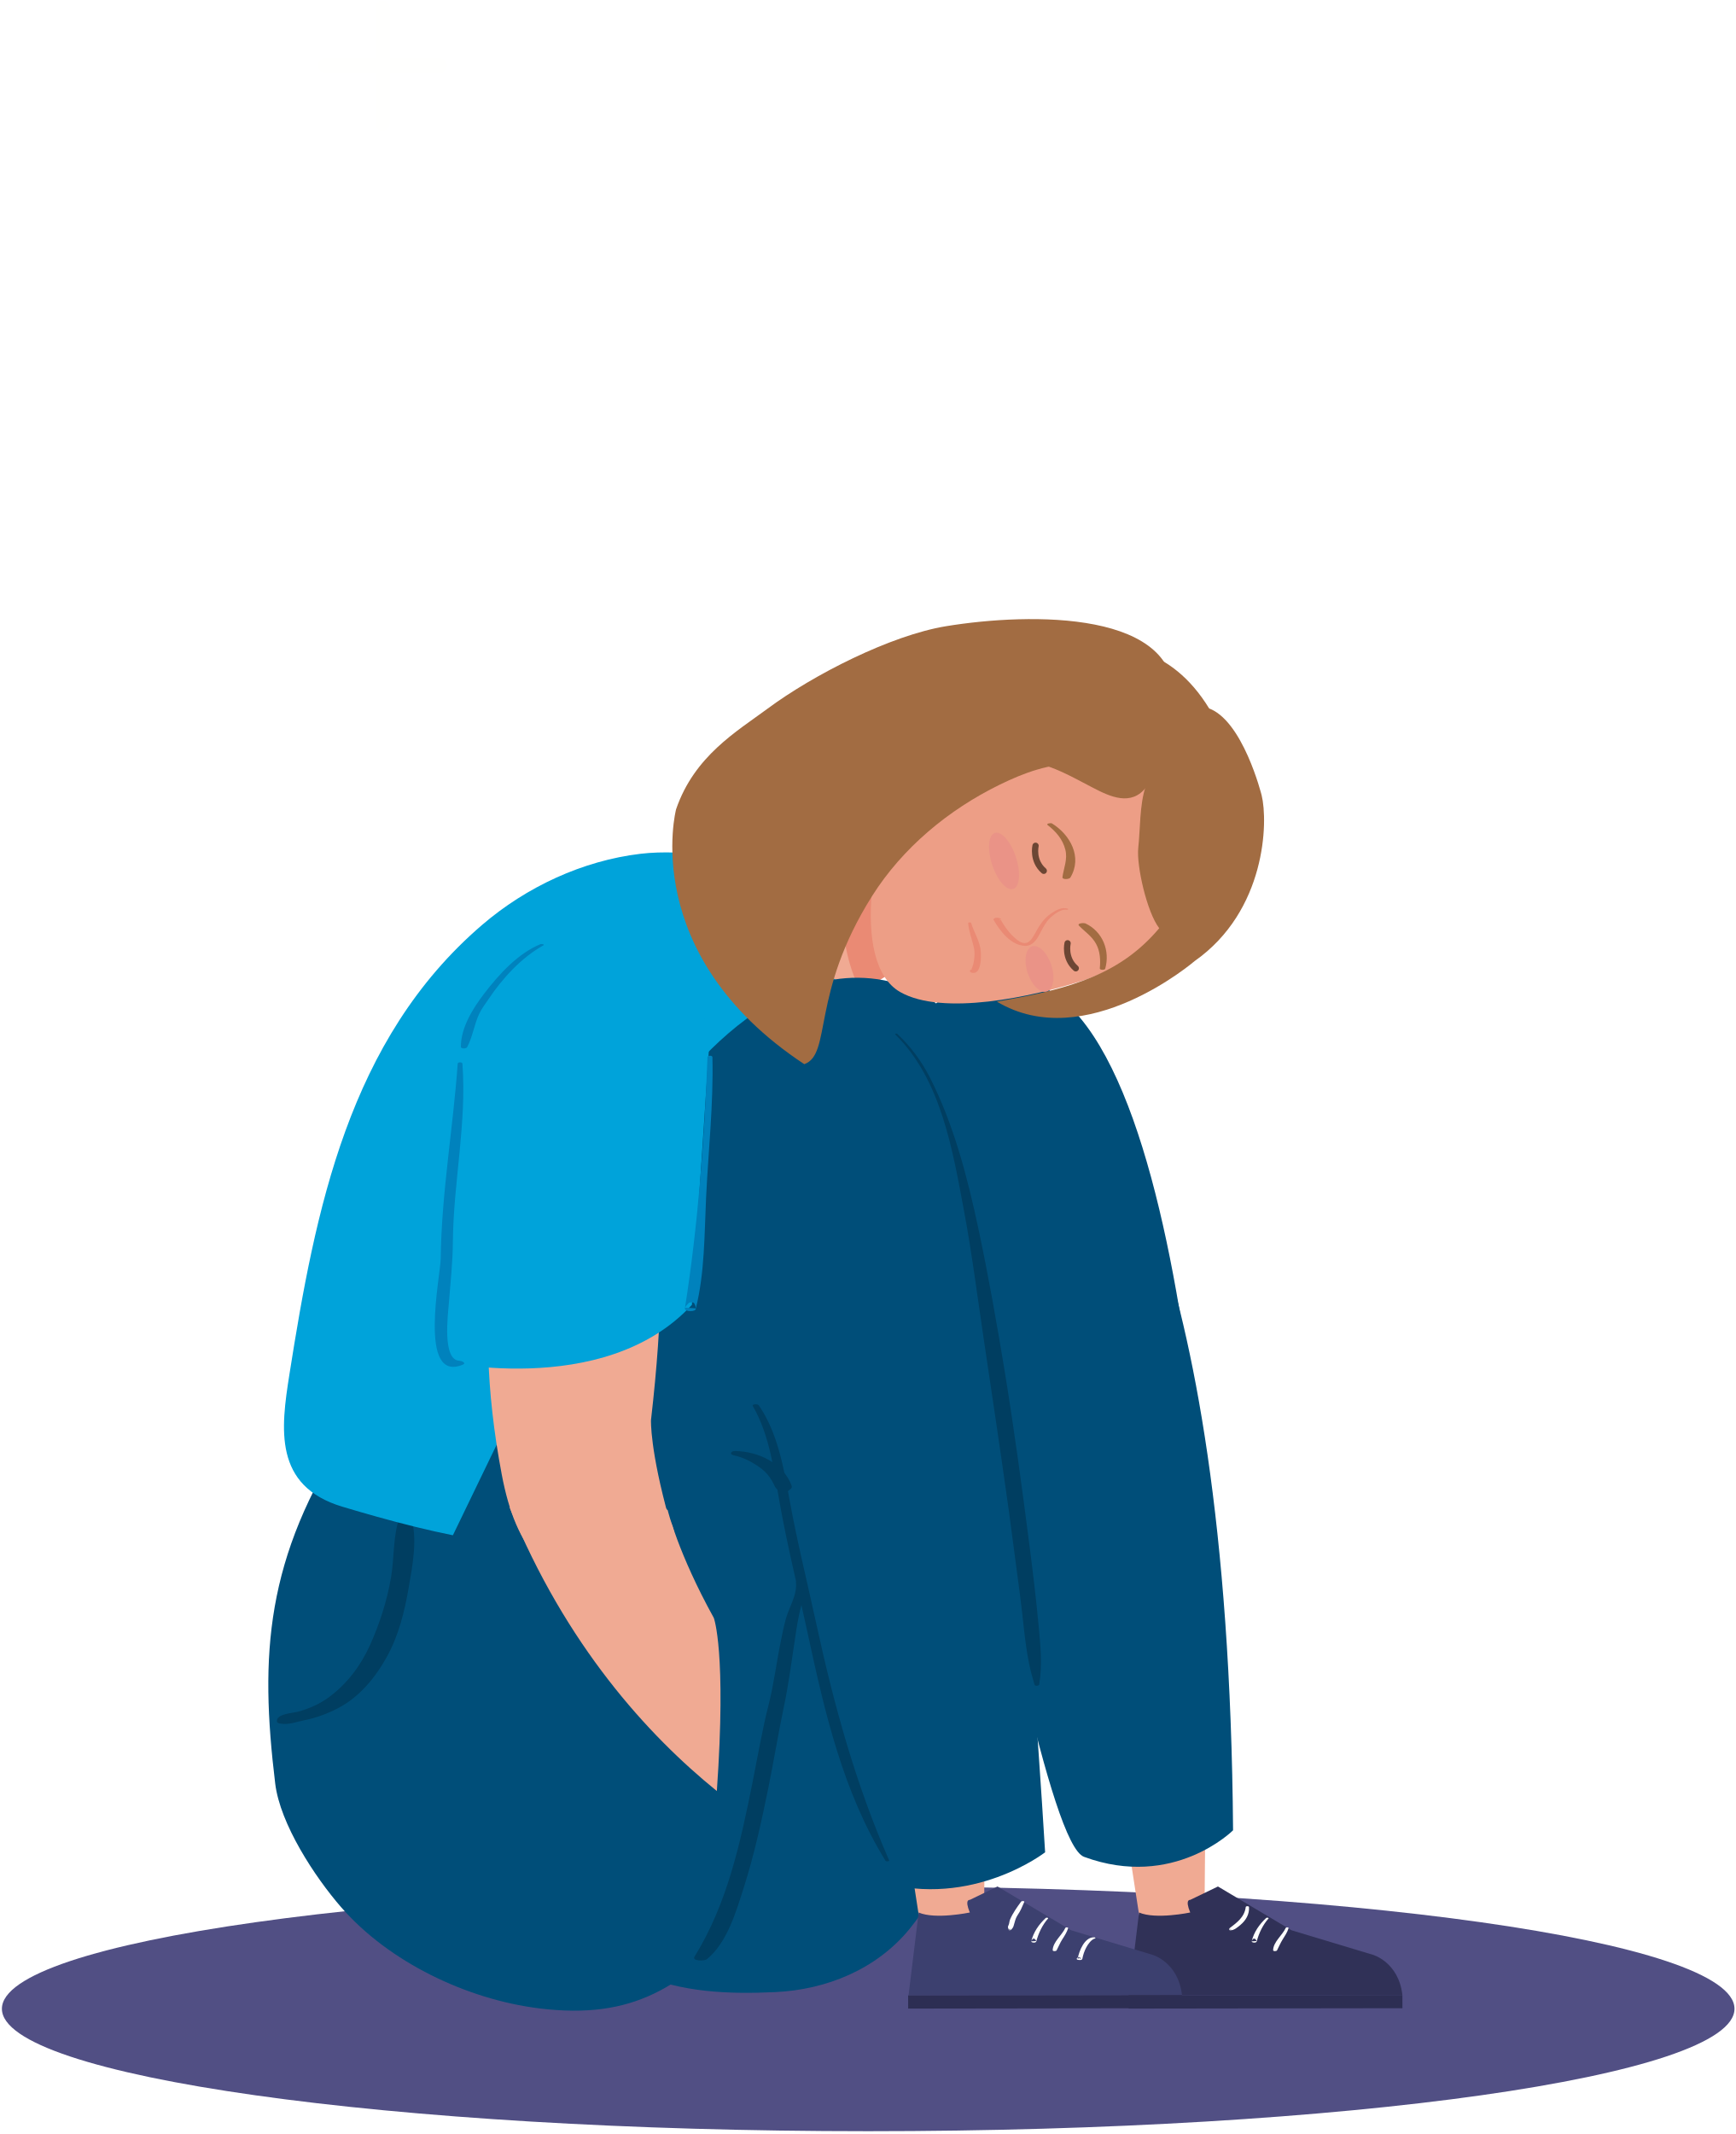
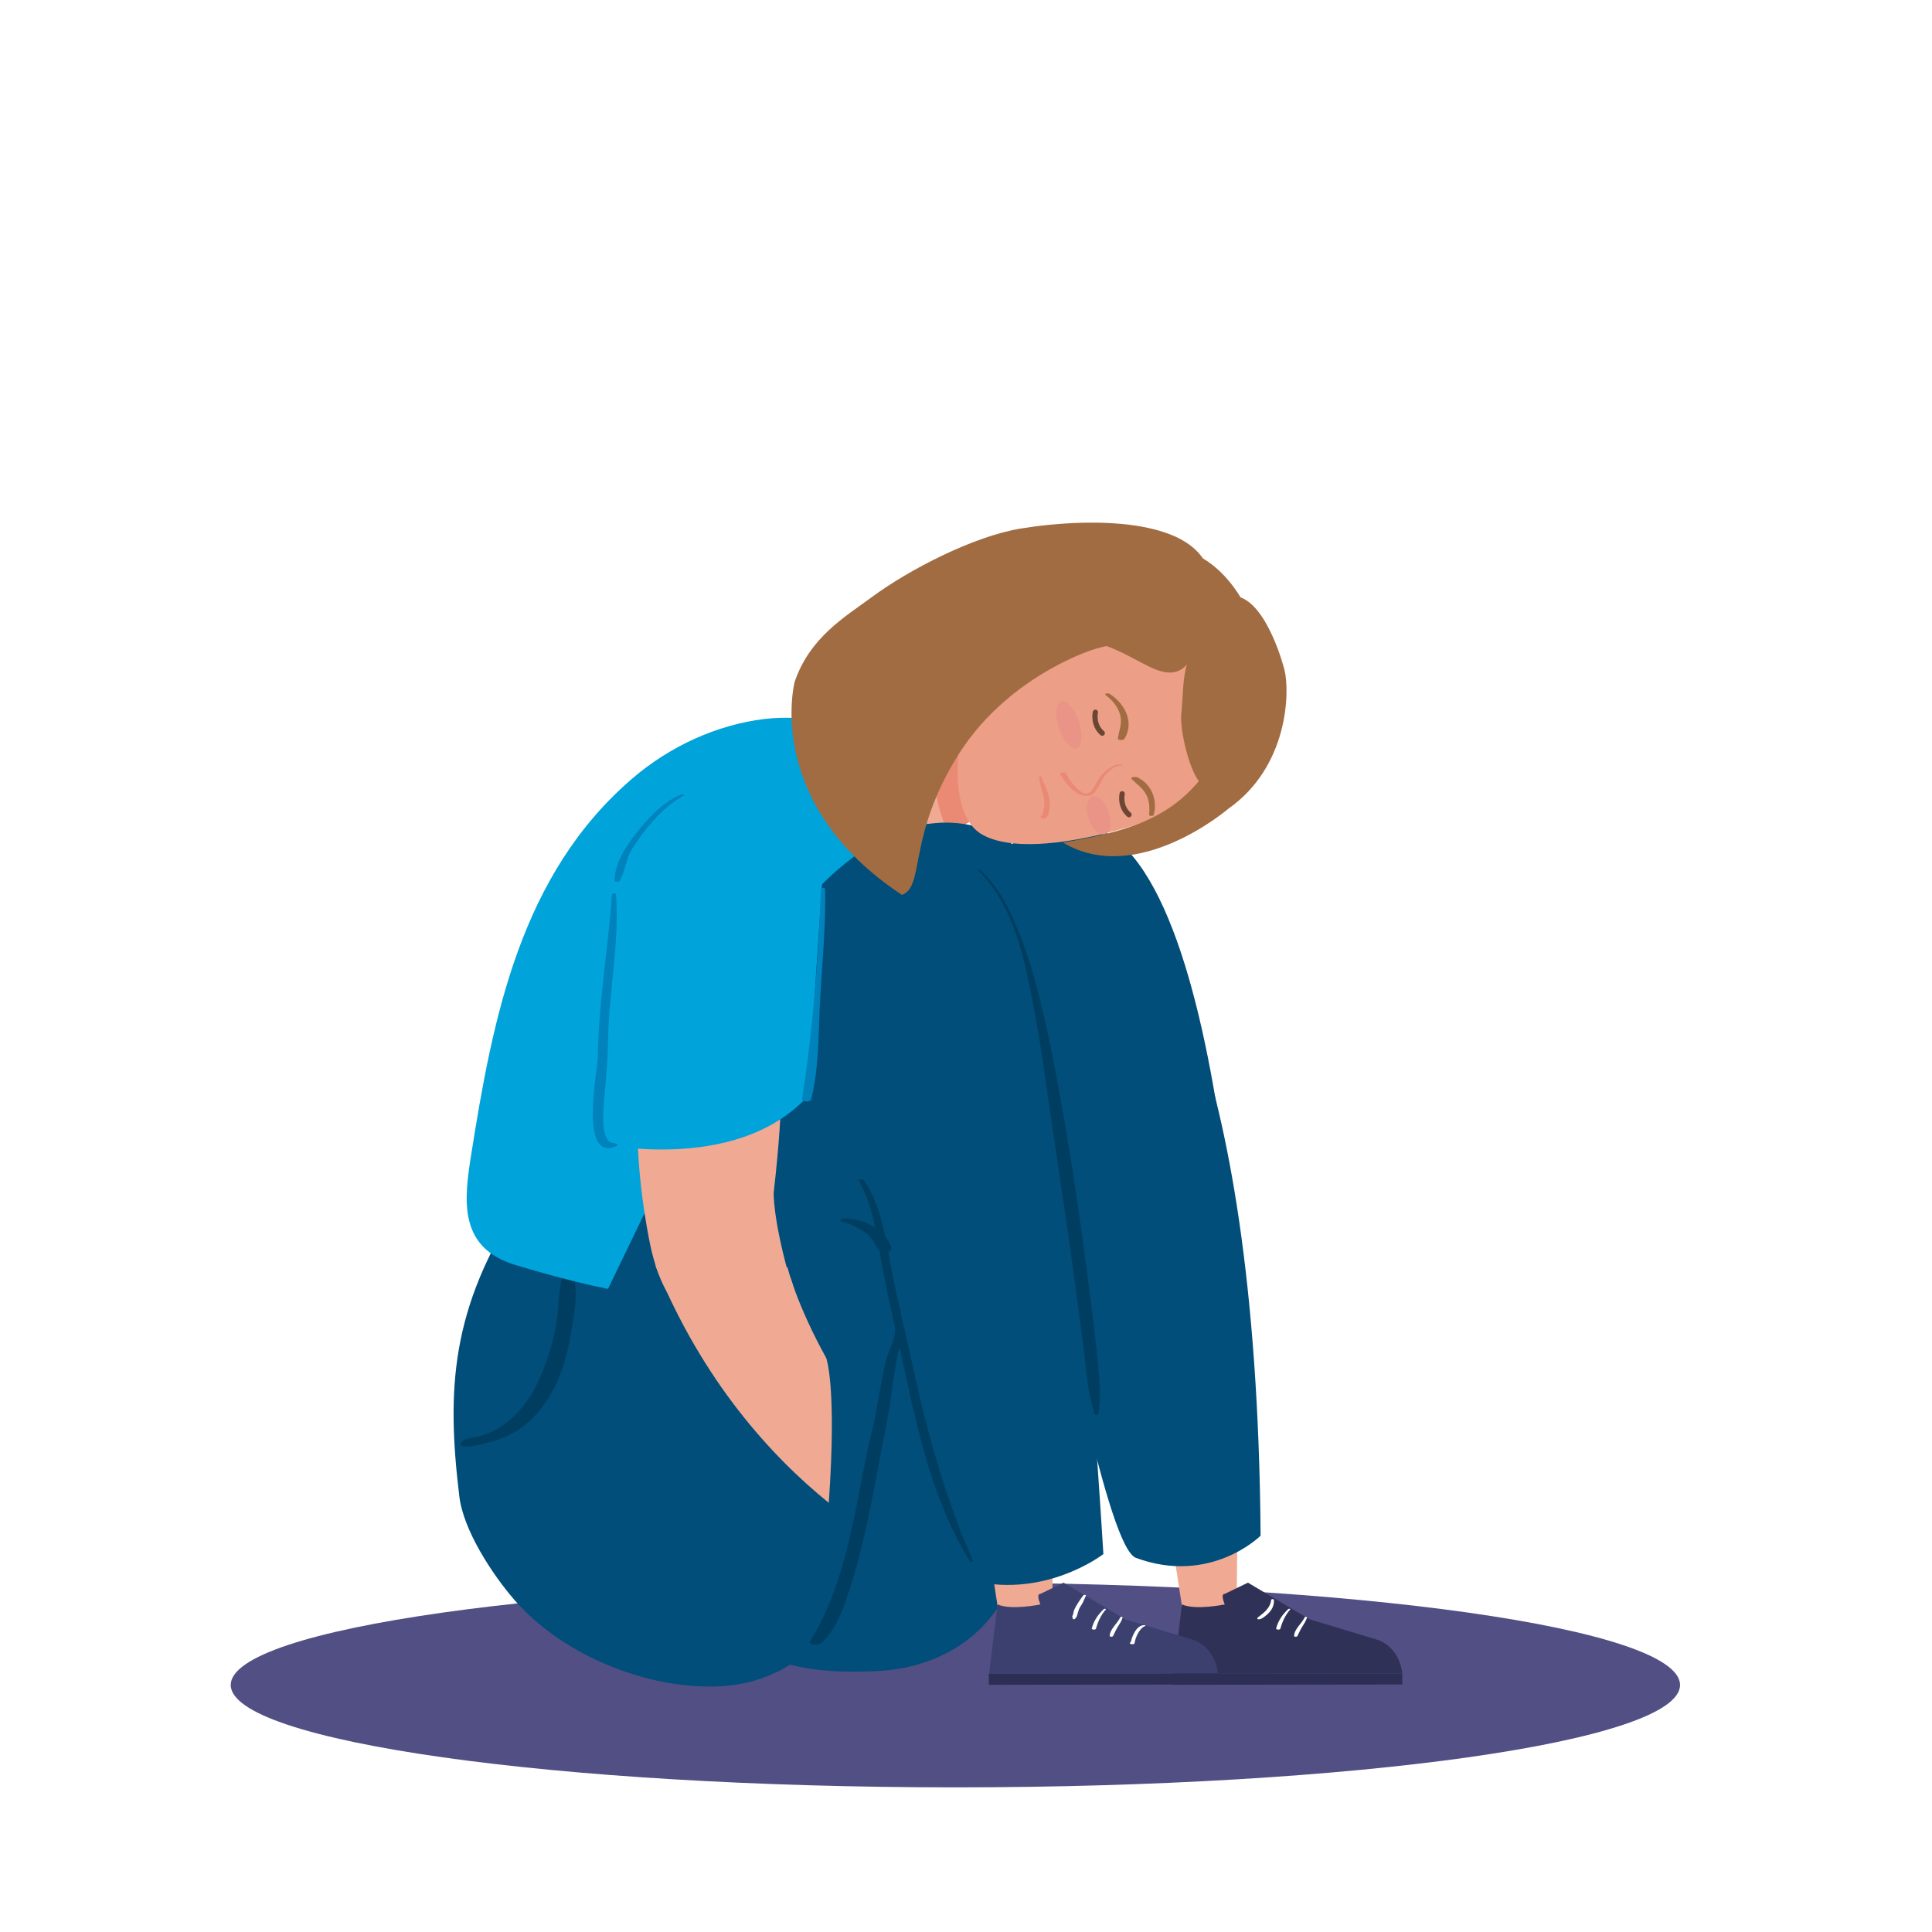
- <svg xmlns="http://www.w3.org/2000/svg" width="602px" height="740px" viewBox="0 0 602 740" version="1.1">
+ <svg xmlns="http://www.w3.org/2000/svg" width="801px" height="801px" viewBox="0 0 801 801" version="1.1">
  <g id="Page-1" stroke="none" stroke-width="1" fill="none" fill-rule="evenodd">
-     <g id="1534_U1RVRElPIEtBVCAzMTEtMDU" transform="translate(-1408, -1163)">
-       <g id="Group-2" transform="translate(1408.66, 1165.67)">
-         <line x1="131.99" y1="0" x2="131.99" y2="40.12" id="Stroke-125" stroke="#FFFFFE" stroke-width="4.989" stroke-linecap="round" stroke-linejoin="round" />
-         <line x1="112.11" y1="20.05" x2="151.87" y2="20.05" id="Stroke-128" stroke="#FFFFFE" stroke-width="4.989" stroke-linecap="round" stroke-linejoin="round" />
-         <path d="M600.88,693.91 C600.88,717.35 466.37,736.36 300.44,736.36 C134.52,736.36 0,717.35 0,693.91 C0,670.46 134.52,651.46 300.44,651.46 C466.37,651.46 600.88,670.46 600.88,693.91" id="Fill-257" fill="#514F84" />
-         <polyline id="Fill-258" fill="#F0AA93" points="417.79 579.52 416.97 672.32 396.09 672.37 381.81 579.59 417.79 579.52" />
-         <path d="M390.73,689.3 L485.71,689.16 C484.41,677.73 475.51,675.2 475.51,675.2 L447.26,666.69 L421.74,651.5 L412.11,656.15 C412.11,656.15 410.17,655.8 412.12,660.52 C412.12,660.52 400.11,663.04 394.38,660.52 L390.73,690.39" id="Fill-259" fill="#303157" />
-         <polyline id="Fill-260" fill="#2D2E53" points="390.74 693.84 485.72 693.71 485.71 689.16 390.73 689.3 390.74 693.84" />
-         <path d="M445.25,665.86 C444.1,668.41 440.98,670.64 440.87,673.57 C440.85,674.04 442.04,673.99 442.22,673.66 C442.9,672.38 443.4,671.08 444.19,669.85 C444.96,668.63 445.78,667.39 446.22,665.99 C446.34,665.62 445.38,665.58 445.25,665.86" id="Fill-262" fill="#FFFFFE" />
-         <path d="M438.47,662.41 C436.02,664.73 434.26,667.23 433.42,670.53 C434,670.49 434.57,670.46 435.15,670.42 C435.04,670.15 434.88,669.92 434.67,669.72 C434.5,669.53 434.1,669.53 433.93,669.72 C433.72,669.92 433.56,670.15 433.45,670.42 C433.16,670.94 434.98,671.28 435.19,670.53 C435.96,667.67 437.28,664.86 439.25,662.63 C439.53,662.31 438.66,662.22 438.47,662.41" id="Fill-263" fill="#FFFFFE" />
-         <path d="M431.38,658.62 C430.95,662.11 428.35,663.99 425.79,665.95 C425.71,666.01 425.67,666.08 425.66,666.18 C425.69,666.34 425.65,666.39 425.75,666.34 C425.97,666.35 426.19,666.36 426.41,666.38 C426.39,666.36 426.37,666.35 426.36,666.34 C426.23,666.25 425.62,666.15 425.63,666.44 C425.63,666.45 425.63,666.47 425.63,666.48 C425.63,666.61 425.83,666.67 425.93,666.68 C427.27,666.82 428.61,665.6 429.57,664.8 C431.43,663.23 432.69,661.11 432.5,658.62 C432.47,658.23 431.43,658.23 431.38,658.62" id="Fill-264" fill="#FFFFFE" />
-         <path d="M287.76,350.38 L260.84,310.07 L308.98,277.91 L335.91,318.22 C335.91,318.22 295.11,339.26 287.76,350.38" id="Fill-265" fill="#F0AA93" />
-         <path d="M297.99,341.34 C312.1,332.03 335.91,318.22 335.91,318.22 L308.98,277.91 L294.52,287.57 C290.57,304.94 289.36,324.85 297.99,341.34" id="Fill-266" fill="#EA8A74" />
-         <path d="M356.01,497.5 C339.73,515.68 320.52,508.23 304.36,487.7 C266.3,439.37 259.52,401.35 260.83,381.34 C259.56,377.33 272.49,345.59 299,370.47 C299,370.47 308,363.74 335.06,434.6 C335.06,434.6 341.82,449.73 350.4,443.87 C350.4,443.87 379.06,471.77 356.01,497.5" id="Fill-267" fill="#F0AA93" />
-         <path d="M262.51,511.12 C262.51,511.12 315.94,514.03 336.09,479.31 L318.71,385.53 C318.71,385.53 316,348.51 281.64,361.41 C281.64,361.41 237.51,379.18 251.04,424.65 L262.51,511.12" id="Fill-268" fill="#0082BD" />
-         <path d="M268.11,688.13 C286.08,687.3 303.3,680.17 314.68,666.34 C337.68,638.37 337.3,597.26 335.72,562.28 C333.87,521.26 307.48,457.48 256.47,493.57 C231.55,511.21 223.7,544.53 215.7,572.25 C209.36,594.23 201.52,623.68 201.609,646.64 C201.67,664.11 204.45,674.84 220.69,681.76 C235.84,688.22 251.8,688.89 268.11,688.13" id="Fill-269" fill="#004E79" />
-         <polyline id="Fill-270" fill="#F0AA93" points="341.36 579.52 340.53 672.32 319.65 672.37 305.37 579.59 341.36 579.52" />
-         <path d="M314.29,689.3 L409.27,689.16 C407.97,677.73 399.07,675.2 399.07,675.2 L370.82,666.69 L345.29,651.5 L335.67,656.15 C335.67,656.15 333.73,655.8 335.68,660.52 C335.68,660.52 323.67,663.04 317.94,660.52 L314.29,690.39" id="Fill-271" fill="#3C406F" />
-         <polyline id="Fill-272" fill="#2D2E53" points="314.3 693.84 409.28 693.71 409.27 689.16 314.29 689.3 314.3 693.84" />
-         <path d="M378.83,669.12 C375.48,668.96 373.53,673.95 373.08,676.6 C373.35,676.47 373.62,676.34 373.89,676.2 C373.7,676.21 373.5,676.22 373.31,676.25 C373.63,676.37 373.95,676.49 374.27,676.6 C374.21,676.37 374.08,676.3 373.89,676.11 C373.73,675.96 373.28,675.95 373.12,676.11 C372.95,676.29 372.8,676.38 372.75,676.6 C372.71,676.84 373.17,676.95 373.31,676.96 C373.5,676.98 373.7,676.99 373.89,677 C374.17,677 374.63,676.93 374.7,676.6 C374.98,675.17 375.41,673.86 376.1,672.58 C376.68,671.49 377.81,669.89 379.06,669.53 C379.53,669.4 379.1,669.14 378.83,669.12" id="Fill-273" fill="#FFFFFE" />
-         <path d="M368.81,665.86 C367.66,668.41 364.54,670.64 364.42,673.57 C364.41,674.04 365.6,673.99 365.78,673.66 C366.46,672.39 366.96,671.08 367.74,669.85 C368.52,668.63 369.34,667.39 369.77,665.99 C369.89,665.62 368.94,665.58 368.81,665.86" id="Fill-274" fill="#FFFFFE" />
-         <path d="M362.02,662.41 C359.57,664.73 357.82,667.23 356.97,670.53 C357.55,670.49 358.13,670.46 358.71,670.42 C358.59,670.15 358.43,669.92 358.22,669.72 C358.06,669.53 357.65,669.53 357.49,669.72 C357.28,669.92 357.12,670.15 357,670.42 C356.71,670.94 358.54,671.28 358.74,670.53 C359.52,667.67 360.83,664.86 362.8,662.63 C363.08,662.31 362.22,662.22 362.02,662.41" id="Fill-275" fill="#FFFFFE" />
-         <path d="M353.48,656.74 C352.1,658.61 350.56,660.78 349.65,662.93 C349.35,663.62 349.42,664.37 349.07,665.02 C348.7,665.68 349.03,665.86 349.18,666.48 C349.43,666.44 349.69,666.41 349.95,666.38 C349.94,666.36 349.93,666.35 349.91,666.34 C349.77,666.19 349.23,666.19 349.19,666.44 C349.18,666.45 349.18,666.47 349.18,666.48 C349.12,666.78 349.87,666.67 349.99,666.53 C350.42,666.01 350.61,665.9 350.84,665.26 C351.13,664.44 351.3,663.5 351.64,662.63 C351.95,661.82 352.49,661.1 352.93,660.36 C353.59,659.26 353.99,658.03 354.56,656.88 C354.76,656.49 353.67,656.47 353.48,656.74" id="Fill-276" fill="#FFFFFE" />
-         <path d="M426.98,632.02 C426.98,632.02 406.34,652.66 375.3,641.22 C363.79,636.98 344.87,537.23 330.05,470.55 C330.13,363.71 374.59,373.23 374.59,373.23 C374.59,373.23 425.4,419.28 426.98,632.02" id="Fill-277" fill="#004E79" />
-         <path d="M421.34,600.74 C421.34,600.74 418.19,353.37 355.54,337.51 C312.67,326.66 293.8,398.31 293.8,398.31 L272.67,536.84 L249.12,493.37 C249.12,493.37 192.92,495.73 119.99,493.83 C91.33,537.65 89.38,571.2 94.78,615.76 C96.48,629.91 108.62,648.29 117.6,658.63 C134.27,677.81 161.38,690.68 186.36,693.77 C219.13,697.82 235.92,686.24 257.28,663.45 C257.28,663.45 277.91,543.4 290.1,535.38 C313.99,519.65 360.36,614.23 421.34,600.74" id="Fill-278" fill="#004E79" />
-         <path d="M138.1,522.99 C135.56,529.44 136.13,537.54 134.95,544.36 C133.53,552.48 131.07,560.22 127.69,567.73 C124.5,574.81 119.87,581.03 113.64,585.7 C110.3,588.19 106.62,589.83 102.6,590.91 C100.95,591.35 95,591.63 95.39,594.29 C95.46,594.79 96.07,594.92 96.49,595 C99.48,595.55 102.22,594.37 105.09,593.8 C109.11,593 112.93,591.56 116.56,589.68 C124.01,585.81 129.52,579.06 133.52,571.83 C137.59,564.5 139.67,556.08 141.08,547.87 C142.34,540.48 144.43,530.21 141.64,522.99 C141.27,522.04 138.47,522.05 138.1,522.99" id="Fill-279" fill="#003E61" />
-         <path d="M310.86,365.19 C295.73,405.8 297.8,415.17 290.74,444.51 C286.78,460.96 262.74,453.58 252.64,467.24 C243.18,480.02 236.96,492.04 230.1,506.01 C223.56,519.33 222.47,524.54 206.41,526.69 C191.06,528.75 184.13,533.69 168.98,531.8 C153.4,529.86 133.18,524.35 118.06,519.8 C94.15,512.62 96.74,492.72 99.7,474 C108.72,416.88 120.22,357.77 166.56,318.04 C181.9,304.88 201.39,295.78 221.52,293.39 C236.45,291.63 258.34,294.72 271.46,302.43 C273.63,303.71 278.89,343.78 300.9,339.54 L310.86,365.19" id="Fill-280" fill="#00A3DA" />
-         <path d="M361.8,639.64 C361.8,639.64 336.66,659.22 304.65,649.95 L277.66,557.08 L211.77,658.69 C211.77,658.69 137.15,657.1 133.97,576.13 L226.06,385.61 C226.06,385.61 265.57,320.84 315.05,339.89 C315.05,339.89 344.43,346.77 344.42,414.51 C344.42,414.51 356.51,552.84 361.8,639.64" id="Fill-281" fill="#004E79" />
-         <path d="M260.43,484.89 C266.4,495.29 267.75,507.38 269.83,518.97 C272.54,534.07 276.3,549.06 279.53,564.06 C285.37,591.15 291.73,618.76 306.44,642.57 C306.65,642.9 307.89,642.86 307.69,642.4 C296.04,615.83 288.57,588.59 282.42,560.3 C279.34,546.11 275.8,531.93 273.2,517.64 C271.17,506.46 269.06,494.13 262.47,484.62 C262.09,484.07 260.04,484.21 260.43,484.89" id="Fill-282" fill="#003E61" />
-         <path d="M253.87,502 C257.28,502.7 260.77,504.58 263.51,506.69 C265,507.85 266.17,509.29 267.12,510.91 C268.13,512.6 267.97,513.45 269.81,514.38 C270.66,514.81 272.16,514.84 272.91,514.19 C273.13,513.99 273.35,513.8 273.57,513.61 C273.95,513.27 274.04,512.95 273.87,512.48 C270.98,504.6 262.2,500.62 254.28,500.49 C252.81,500.47 252.14,501.64 253.87,502" id="Fill-283" fill="#003E61" />
-         <path d="M275.38,545.96 C275.78,549.58 274,552.93 272.72,556.22 C271.47,559.41 270.88,562.89 270.18,566.23 C268.64,573.62 267.77,581.13 265.91,588.46 C263.68,597.24 262.16,606.19 260.39,615.07 C256.17,636.15 251.63,657.4 240.2,675.85 C239.22,677.43 243.72,677.37 244.49,676.73 C251.59,670.9 254.66,660.14 257.34,651.72 C260.91,640.51 263.43,628.96 265.78,617.44 C267.7,608.01 269.24,598.51 271.21,589.11 C272.81,581.53 273.81,573.88 274.96,566.23 C275.58,562.12 276.11,558.13 277.24,554.12 C278,551.44 278.09,548.49 277.25,545.84 C277.09,545.32 275.31,545.36 275.38,545.96" id="Fill-284" fill="#003E61" />
-         <path d="M309.82,356.03 C325.77,371.69 329.74,396.24 333.69,417.33 C336.38,431.71 338.22,446.25 340.37,460.72 C343.38,480.96 346.43,501.2 349.25,521.47 C350.59,531.1 351.76,540.76 353.08,550.4 C354.16,558.26 354.65,566.36 356.22,574.13 C356.73,576.66 357.4,579.1 358.14,581.57 C358.29,582.05 359.66,581.97 359.75,581.46 C360.91,574.47 360.17,567.71 359.51,560.69 C358.65,551.59 357.57,542.53 356.4,533.46 C353.78,513.04 351.03,492.61 347.69,472.3 C345,455.94 342.11,439.61 338.66,423.4 C334.88,405.62 330.15,387.39 321.92,371.13 C319.02,365.4 315.19,360.24 310.52,355.83 C310.34,355.66 309.56,355.77 309.82,356.03" id="Fill-285" fill="#003E61" />
-         <path d="M247.95,618.4 C223.98,599 195.55,567.79 176.08,520.06 C210.82,499.42 230.92,521.04 230.92,521.04 C230.92,521.04 234.45,535.86 246.9,558.37 C246.9,558.37 251.34,570.02 247.95,618.4" id="Fill-286" fill="#F0AA93" />
-         <path d="M213.15,544.18 C189.24,549.05 178.22,534.34 173.36,508.68 C161.9,448.24 173.43,411.38 183.82,394.23 C184.55,390.09 210.67,367.9 222.71,402.21 C222.71,402.21 233.81,414.46 225.11,489.79 C225.11,489.79 224.69,500.1 231.45,524.26 C231.45,524.26 241.64,538.37 213.15,544.18" id="Fill-287" fill="#F0AA93" />
-         <path d="M150.01,468.94 C150.01,468.94 208.69,483.05 239.3,449.79 L245.18,361.56 C245.18,361.56 245.93,326.46 209.78,320.13 C209.78,320.13 170.04,317.6 158.62,363.64 L150.01,468.94" id="Fill-288" fill="#00A3DA" />
-         <path d="M186.81,324.72 C178.97,327.93 172.4,335.18 167.34,341.78 C163.35,346.98 159.19,353.6 159.17,360.33 C159.17,361.09 161.06,361 161.34,360.47 C163.27,356.84 163.78,352.62 165.54,348.87 C166.4,347.05 167.66,345.46 168.77,343.79 C173.53,336.66 180.17,329.38 187.75,325.18 C188.43,324.8 187.14,324.59 186.81,324.72" id="Fill-289" fill="#0082BD" />
-         <path d="M244.71,363.86 C243.6,392.91 241.4,422.31 236.87,451.03 C236.67,452.3 240.85,452.34 240.67,451.03 C240.55,450.15 240.55,450.14 240.15,449.34 C239.87,448.79 238.54,448.83 238.16,449.21 C237.48,449.89 237.4,449.97 236.94,450.79 C238.18,450.87 239.43,450.95 240.67,451.03 C243.74,438.77 243.63,425.42 244.21,412.86 C244.97,396.53 246.82,380.23 246.41,363.86 C246.39,363.27 244.73,363.27 244.71,363.86" id="Fill-290" fill="#0082BD" />
-         <path d="M158.08,366.14 C156.46,388.77 152.46,411.07 152.18,433.8 C152.1,439.81 144.19,477.1 159.86,470.54 C161.26,469.96 159.31,469.2 158.71,469.19 C152.67,469.09 154.7,453.22 154.97,449.71 C155.53,442.42 156.34,435.37 156.4,428.06 C156.56,407.44 161.27,386.75 159.71,366.14 C159.67,365.57 158.12,365.57 158.08,366.14" id="Fill-291" fill="#0082BD" />
-         <path d="M374.6,337.46 C357.4,342.98 326.3,349.75 311.53,341.33 C293.63,331.12 302.79,284.77 312.55,268.62 C324.75,248.41 355.19,237.1 377.96,234.3 C403.89,231.12 427.24,249.91 428.94,276.73 C430.64,303.52 397.17,330.23 374.6,337.46" id="Fill-292" fill="#ED9E86" />
-         <path d="M379.26,234.66 C384.2,234.17 389.03,234.48 393.62,235.48 L340.45,261.64 L319.21,269 L311.85,269.45 C312.25,268.73 312.65,268.03 313.05,267.4 C325.72,247.49 356.44,236.91 379.26,234.66" id="Fill-293" fill="#EA8A74" />
-         <path d="M346.76,235.62 C337.33,232.09 320.23,244.71 319.96,260.56 C325.02,262.14 334.61,257.64 339.55,255.87 C344.41,254.13 348.95,252.24 351.61,247.57 C352.42,246.13 353.71,238.24 346.76,235.62" id="Fill-294" fill="#ED9E86" />
-         <path d="M337.64,250.89 C336.65,251.32 335.69,251.96 334.61,252.14 C334.96,252.19 335.3,252.23 335.64,252.28 C334.63,251.87 333.55,251.25 334.13,250.03 C334.64,248.99 335.77,248.24 336.69,247.61 C337.76,246.88 338.94,246.36 340.05,245.7 C340.48,245.44 341.18,245.05 341.41,244.57 C341.61,244.16 340.74,244.14 340.55,244.15 C339.23,244.25 338,244.87 336.86,245.51 C335.27,246.4 333.57,247.42 332.39,248.84 C331.5,249.92 331.28,251.11 332.4,252.11 C334.6,254.06 336.62,252.61 338.74,251.43 C339.54,250.99 338.03,250.72 337.64,250.89" id="Fill-295" fill="#EA8A74" />
-         <path d="M342.35,247.14 C345.09,243.95 341.32,240.98 338.14,241.19 C334.14,241.46 329.4,244.6 329.03,248.91 C328.99,249.36 330.02,249.2 330.2,248.99 C331.81,247.01 333.06,244.72 335.3,243.34 C336.75,242.44 338.73,241.82 340.33,242.85 C341.47,243.59 341.72,245.86 341.1,246.97 C340.85,247.43 342.12,247.41 342.35,247.14" id="Fill-296" fill="#EA8A74" />
-         <path d="M418.75,243.1 C418.02,245.17 416.59,247.05 415.14,248.43 C412.23,252.9 398.88,267.62 396.95,270.18 C391.71,277.12 384.29,273.59 378.07,270.33 C376.1,269.31 374.15,268.26 372.17,267.24 C366.22,264.17 360.1,261.48 353.29,261.13 C348.79,260.9 337.37,263.39 335.03,257.76 C340.68,255.51 351.77,249.51 350.47,240.46 C350.5,239.26 348.99,235.74 341.53,234.85 C341.53,234.85 392.02,199.22 418.75,243.1" id="Fill-297" fill="#A26C42" />
-         <path d="M394.56,272.74 L418.18,242.82 C430.32,246.71 436.89,273.1 436.89,273.11 C439.16,282.23 438.46,313.16 413.65,330.6 C413.65,330.6 375.79,363.12 345.04,344.64 C371.69,340.17 388.23,334.76 401.37,319.21 C397.05,313.55 393.45,297.42 394.1,291.39 C394.82,284.76 394.54,276.45 396.64,270.11" id="Fill-298" fill="#A26C42" />
-         <path d="M350.74,305.59 C348.46,306.33 345.2,302.59 343.44,297.23 C341.68,291.87 342.09,286.92 344.36,286.17 C346.63,285.43 349.9,289.17 351.66,294.53 C353.42,299.89 353,304.84 350.74,305.59" id="Fill-299" fill="#EA9387" />
-         <path d="M362.41,341.14 C360.14,341.88 357.15,338.99 355.73,334.67 C354.31,330.36 355,326.25 357.28,325.5 C359.55,324.76 362.53,327.65 363.95,331.97 C365.37,336.29 364.68,340.39 362.41,341.14" id="Fill-300" fill="#EA9387" />
-         <path d="M369.62,312.42 C367.58,311.82 365.62,312.91 363.95,314.04 C361.24,315.89 359.78,318.28 358.24,321.11 C357.36,322.73 356.16,324.85 353.97,324.25 C352.65,323.9 351.53,322.81 350.57,321.89 C348.82,320.21 347.43,318.12 346.26,316.01 C346.16,316.2 346.06,316.39 345.95,316.58 C346.04,316.54 346.12,316.5 346.2,316.45 C347.22,315.91 345.57,315.54 345.15,315.57 C347.42,315.39 345.35,315.55 344.78,315.6 C344.49,315.62 343.69,315.87 343.94,316.32 C346.14,320.18 349.94,325.13 354.77,325.32 C357.33,325.43 358.79,323.33 359.85,321.33 C360.68,319.76 361.44,318.19 362.52,316.77 C363.75,315.15 367.04,312.4 369.28,312.81 C369.57,312.86 370.13,312.56 369.62,312.42" id="Fill-301" fill="#EA8A74" />
-         <path d="M362.67,283.43 C365.55,285.66 367.88,288.34 368.8,291.92 C369.67,295.28 368.27,298.23 367.81,301.48 C367.67,302.43 370.18,302.27 370.54,301.66 C374.85,294.53 370.44,286.72 364.17,282.87 C363.77,282.63 362.01,282.92 362.67,283.43" id="Fill-302" fill="#A26C42" />
-         <path d="M382.63,333.26 C384.4,327.11 381.8,320.37 375.79,317.55 C375.28,317.32 372.65,317.41 373.6,318.38 C375.7,320.53 377.98,321.91 379.49,324.66 C380.88,327.18 381.05,330.33 380.76,333.13 C380.7,333.73 382.48,333.78 382.63,333.26" id="Fill-303" fill="#A26C42" />
-         <path d="M358.48,290.62 C358.48,290.62 357.26,295.77 361.33,299.29 M369.59,324.43 C369.59,324.43 368.35,329.58 372.43,333.1" id="Stroke-304" stroke="#6C4634" stroke-width="2.177" stroke-linecap="round" stroke-linejoin="round" />
-         <path d="M335.11,317.44 C335.32,320.32 336.49,323.13 337.1,325.94 C337.47,327.62 337.34,329.29 337.03,330.96 C336.92,331.52 336.75,332.09 336.58,332.63 C336.33,333.46 335.93,333.33 336.81,333.56 C336.57,333.5 335.96,333.45 335.82,333.76 C335.79,333.83 335.76,333.9 335.74,333.97 C335.67,334.11 335.71,334.25 335.84,334.35 C335.87,334.37 335.9,334.39 335.93,334.42 C336.47,334.83 337.4,334.8 337.95,334.42 C339.61,333.26 339.6,329.19 339.51,327.53 C339.31,323.83 337.17,320.79 336.13,317.37 C336.04,317.09 335.09,317.11 335.11,317.44" id="Fill-305" fill="#EA8A74" />
-         <path d="M278.27,366.35 C287.91,362.89 280.39,342.01 301.77,308.08 C312.32,291.35 328.26,278.14 346.03,269.44 C354.72,265.18 363.2,262.13 373,262.1 C385.22,262.05 392.23,264.54 401.66,254.89 C402.07,253.74 405.95,245.65 406.36,241.46 C409.54,208.77 356.59,209.7 327.48,214.47 C308.18,217.63 281.32,231.37 265.57,243.05 C254.89,250.96 240.16,259.45 233.81,277.97 C233.81,277.97 220.58,328.25 278.27,366.35" id="Fill-306" fill="#A26C42" />
+     <g id="Group" transform="translate(1.162781, 1.338292)">
+       <g id="5" fill="#D8D8D8" fill-rule="nonzero" opacity="0" stroke="#979797">
+         <g id="Page-1">
+           <rect id="Rectangle" x="4.6629367e-15" y="1.95399252e-14" width="799" height="799" />
+         </g>
      </g>
+       <path d="M695.377,697.242 C695.377,720.682 560.867,739.692 394.937,739.692 C229.017,739.692 94.497,720.682 94.497,697.242 C94.497,673.792 229.017,654.792 394.937,654.792 C560.867,654.792 695.377,673.792 695.377,697.242" id="Fill-257" fill="#514F84" fill-rule="nonzero" />
+       <polyline id="Fill-258" fill="#F0AA93" fill-rule="nonzero" points="512.287 582.852 511.467 675.652 490.587 675.702 476.307 582.922 512.287 582.852" />
+       <path d="M485.227,692.632 L580.207,692.492 C578.907,681.062 570.007,678.532 570.007,678.532 L541.757,670.022 L516.237,654.832 L506.607,659.482 C506.607,659.482 504.667,659.132 506.617,663.852 C506.617,663.852 494.607,666.372 488.877,663.852 L485.227,693.722" id="Fill-259" fill="#303157" fill-rule="nonzero" />
+       <polyline id="Fill-260" fill="#2D2E53" fill-rule="nonzero" points="485.237 697.172 580.217 697.042 580.207 692.492 485.227 692.632 485.237 697.172" />
+       <path d="M539.747,669.192 C538.597,671.742 535.477,673.972 535.367,676.902 C535.347,677.372 536.537,677.322 536.717,676.992 C537.397,675.712 537.897,674.412 538.687,673.182 C539.457,671.962 540.277,670.722 540.717,669.322 C540.837,668.952 539.877,668.912 539.747,669.192" id="Fill-262" fill="#FFFFFE" fill-rule="nonzero" />
+       <path d="M532.967,665.742 C530.517,668.062 528.757,670.562 527.917,673.862 C528.497,673.822 529.067,673.792 529.647,673.752 C529.537,673.482 529.377,673.252 529.167,673.052 C528.997,672.862 528.597,672.862 528.427,673.052 C528.217,673.252 528.057,673.482 527.947,673.752 C527.657,674.272 529.477,674.612 529.687,673.862 C530.457,671.002 531.777,668.192 533.747,665.962 C534.027,665.642 533.157,665.552 532.967,665.742" id="Fill-263" fill="#FFFFFE" fill-rule="nonzero" />
+       <path d="M525.877,661.952 C525.447,665.442 522.847,667.322 520.287,669.282 C520.207,669.342 520.167,669.412 520.157,669.512 C520.187,669.672 520.147,669.722 520.247,669.672 C520.467,669.682 520.687,669.692 520.907,669.712 C520.887,669.692 520.867,669.682 520.857,669.672 C520.727,669.582 520.117,669.482 520.127,669.772 C520.127,669.782 520.127,669.802 520.127,669.812 C520.127,669.942 520.327,670.002 520.427,670.012 C521.767,670.152 523.107,668.932 524.067,668.132 C525.927,666.562 527.187,664.442 526.997,661.952 C526.967,661.562 525.927,661.562 525.877,661.952" id="Fill-264" fill="#FFFFFE" fill-rule="nonzero" />
+       <path d="M382.257,353.712 L355.337,313.402 L403.477,281.242 L430.407,321.552 C430.407,321.552 389.607,342.592 382.257,353.712" id="Fill-265" fill="#F0AA93" fill-rule="nonzero" />
+       <path d="M392.487,344.672 C406.597,335.362 430.407,321.552 430.407,321.552 L403.477,281.242 L389.017,290.902 C385.067,308.272 383.857,328.182 392.487,344.672" id="Fill-266" fill="#EA8A74" fill-rule="nonzero" />
+       <path d="M450.507,500.832 C434.227,519.012 415.017,511.562 398.857,491.032 C360.797,442.702 354.017,404.682 355.327,384.672 C354.057,380.662 366.987,348.922 393.497,373.802 C393.497,373.802 402.497,367.072 429.557,437.932 C429.557,437.932 436.317,453.062 444.897,447.202 C444.897,447.202 473.557,475.102 450.507,500.832" id="Fill-267" fill="#F0AA93" fill-rule="nonzero" />
+       <path d="M357.007,514.452 C357.007,514.452 410.437,517.362 430.587,482.642 L413.207,388.862 C413.207,388.862 410.497,351.842 376.137,364.742 C376.137,364.742 332.007,382.512 345.537,427.982 L357.007,514.452" id="Fill-268" fill="#0082BD" fill-rule="nonzero" />
+       <path d="M362.607,691.462 C380.577,690.632 397.797,683.502 409.177,669.672 C432.177,641.702 431.797,600.592 430.217,565.612 C428.367,524.592 401.977,460.812 350.967,496.902 C326.047,514.542 318.197,547.862 310.197,575.582 C303.857,597.562 296.017,627.012 296.106,649.972 C296.167,667.442 298.947,678.172 315.187,685.092 C330.337,691.552 346.297,692.222 362.607,691.462" id="Fill-269" fill="#004E79" fill-rule="nonzero" />
+       <polyline id="Fill-270" fill="#F0AA93" fill-rule="nonzero" points="435.857 582.852 435.027 675.652 414.147 675.702 399.867 582.922 435.857 582.852" />
+       <path d="M408.787,692.632 L503.767,692.492 C502.467,681.062 493.567,678.532 493.567,678.532 L465.317,670.022 L439.787,654.832 L430.167,659.482 C430.167,659.482 428.227,659.132 430.177,663.852 C430.177,663.852 418.167,666.372 412.437,663.852 L408.787,693.722" id="Fill-271" fill="#3C406F" fill-rule="nonzero" />
+       <polyline id="Fill-272" fill="#2D2E53" fill-rule="nonzero" points="408.797 697.172 503.777 697.042 503.767 692.492 408.787 692.632 408.797 697.172" />
+       <path d="M473.327,672.452 C469.977,672.292 468.027,677.282 467.577,679.932 C467.847,679.802 468.117,679.672 468.387,679.532 C468.197,679.542 467.997,679.552 467.807,679.582 C468.127,679.702 468.447,679.822 468.767,679.932 C468.707,679.702 468.577,679.632 468.387,679.442 C468.227,679.292 467.777,679.282 467.617,679.442 C467.447,679.622 467.297,679.712 467.247,679.932 C467.207,680.172 467.667,680.282 467.807,680.292 C467.997,680.312 468.197,680.322 468.387,680.332 C468.667,680.332 469.127,680.262 469.197,679.932 C469.477,678.502 469.907,677.192 470.597,675.912 C471.177,674.822 472.307,673.222 473.557,672.862 C474.027,672.732 473.597,672.472 473.327,672.452" id="Fill-273" fill="#FFFFFE" fill-rule="nonzero" />
+       <path d="M463.307,669.192 C462.157,671.742 459.037,673.972 458.917,676.902 C458.907,677.372 460.097,677.322 460.277,676.992 C460.957,675.722 461.457,674.412 462.237,673.182 C463.017,671.962 463.837,670.722 464.267,669.322 C464.387,668.952 463.437,668.912 463.307,669.192" id="Fill-274" fill="#FFFFFE" fill-rule="nonzero" />
+       <path d="M456.517,665.742 C454.067,668.062 452.317,670.562 451.467,673.862 C452.047,673.822 452.627,673.792 453.207,673.752 C453.087,673.482 452.927,673.252 452.717,673.052 C452.557,672.862 452.147,672.862 451.987,673.052 C451.777,673.252 451.617,673.482 451.497,673.752 C451.207,674.272 453.037,674.612 453.237,673.862 C454.017,671.002 455.327,668.192 457.297,665.962 C457.577,665.642 456.717,665.552 456.517,665.742" id="Fill-275" fill="#FFFFFE" fill-rule="nonzero" />
+       <path d="M447.977,660.072 C446.597,661.942 445.057,664.112 444.147,666.262 C443.847,666.952 443.917,667.702 443.567,668.352 C443.197,669.012 443.527,669.192 443.677,669.812 C443.927,669.772 444.187,669.742 444.447,669.712 C444.437,669.692 444.427,669.682 444.407,669.672 C444.267,669.522 443.727,669.522 443.687,669.772 C443.677,669.782 443.677,669.802 443.677,669.812 C443.617,670.112 444.367,670.002 444.487,669.862 C444.917,669.342 445.107,669.232 445.337,668.592 C445.627,667.772 445.797,666.832 446.137,665.962 C446.447,665.152 446.987,664.432 447.427,663.692 C448.087,662.592 448.487,661.362 449.057,660.212 C449.257,659.822 448.167,659.802 447.977,660.072" id="Fill-276" fill="#FFFFFE" fill-rule="nonzero" />
+       <path d="M521.477,635.352 C521.477,635.352 500.837,655.992 469.797,644.552 C458.287,640.312 439.367,540.562 424.547,473.882 C424.627,367.042 469.087,376.562 469.087,376.562 C469.087,376.562 519.897,422.612 521.477,635.352" id="Fill-277" fill="#004E79" fill-rule="nonzero" />
+       <path d="M515.837,604.072 C515.837,604.072 512.687,356.702 450.037,340.842 C407.167,329.992 388.297,401.642 388.297,401.642 L367.167,540.172 L343.617,496.702 C343.617,496.702 287.417,499.062 214.487,497.162 C185.827,540.982 183.877,574.532 189.277,619.092 C190.977,633.242 203.117,651.622 212.097,661.962 C228.767,681.142 255.877,694.012 280.857,697.102 C313.627,701.152 330.417,689.572 351.777,666.782 C351.777,666.782 372.407,546.732 384.597,538.712 C408.487,522.982 454.857,617.562 515.837,604.072" id="Fill-278" fill="#004E79" fill-rule="nonzero" />
+       <path d="M232.597,526.322 C230.057,532.772 230.627,540.872 229.447,547.692 C228.027,555.812 225.567,563.552 222.187,571.062 C218.997,578.142 214.367,584.362 208.137,589.032 C204.797,591.522 201.117,593.162 197.097,594.242 C195.447,594.682 189.497,594.962 189.887,597.622 C189.957,598.122 190.567,598.252 190.987,598.332 C193.977,598.882 196.717,597.702 199.587,597.132 C203.607,596.332 207.427,594.892 211.057,593.012 C218.507,589.142 224.017,582.392 228.017,575.162 C232.087,567.832 234.167,559.412 235.577,551.202 C236.837,543.812 238.927,533.542 236.137,526.322 C235.767,525.372 232.967,525.382 232.597,526.322" id="Fill-279" fill="#003E61" fill-rule="nonzero" />
+       <path d="M405.357,368.522 C390.227,409.132 392.297,418.502 385.237,447.842 C381.277,464.292 357.237,456.912 347.137,470.572 C337.677,483.352 331.457,495.372 324.597,509.342 C318.057,522.662 316.967,527.872 300.907,530.022 C285.557,532.082 278.627,537.022 263.477,535.132 C247.897,533.192 227.677,527.682 212.557,523.132 C188.647,515.952 191.237,496.052 194.197,477.332 C203.217,420.212 214.717,361.102 261.057,321.372 C276.397,308.212 295.887,299.112 316.017,296.722 C330.947,294.962 352.837,298.052 365.957,305.762 C368.127,307.042 373.387,347.112 395.397,342.872 L405.357,368.522" id="Fill-280" fill="#00A3DA" fill-rule="nonzero" />
+       <path d="M456.297,642.972 C456.297,642.972 431.157,662.552 399.147,653.282 L372.157,560.412 L306.267,662.022 C306.267,662.022 231.647,660.432 228.467,579.462 L320.557,388.942 C320.557,388.942 360.067,324.172 409.547,343.222 C409.547,343.222 438.927,350.102 438.917,417.842 C438.917,417.842 451.007,556.172 456.297,642.972" id="Fill-281" fill="#004E79" fill-rule="nonzero" />
+       <path d="M354.927,488.222 C360.897,498.622 362.247,510.712 364.327,522.302 C367.037,537.402 370.797,552.392 374.027,567.392 C379.867,594.482 386.227,622.092 400.937,645.902 C401.147,646.232 402.387,646.192 402.187,645.732 C390.537,619.162 383.067,591.922 376.917,563.632 C373.837,549.442 370.297,535.262 367.697,520.972 C365.667,509.792 363.557,497.462 356.967,487.952 C356.587,487.402 354.537,487.542 354.927,488.222" id="Fill-282" fill="#003E61" fill-rule="nonzero" />
+       <path d="M348.367,505.332 C351.777,506.032 355.267,507.912 358.007,510.022 C359.497,511.182 360.667,512.622 361.617,514.242 C362.627,515.932 362.467,516.782 364.307,517.712 C365.157,518.142 366.657,518.172 367.407,517.522 C367.627,517.322 367.847,517.132 368.067,516.942 C368.447,516.602 368.537,516.282 368.367,515.812 C365.477,507.932 356.697,503.952 348.777,503.822 C347.307,503.802 346.637,504.972 348.367,505.332" id="Fill-283" fill="#003E61" fill-rule="nonzero" />
+       <path d="M369.877,549.292 C370.277,552.912 368.497,556.262 367.217,559.552 C365.967,562.742 365.377,566.222 364.677,569.562 C363.137,576.952 362.267,584.462 360.407,591.792 C358.177,600.572 356.657,609.522 354.887,618.402 C350.667,639.482 346.127,660.732 334.697,679.182 C333.717,680.762 338.217,680.702 338.987,680.062 C346.087,674.232 349.157,663.472 351.837,655.052 C355.407,643.842 357.927,632.292 360.277,620.772 C362.197,611.342 363.737,601.842 365.707,592.442 C367.307,584.862 368.307,577.212 369.457,569.562 C370.077,565.452 370.607,561.462 371.737,557.452 C372.497,554.772 372.587,551.822 371.747,549.172 C371.587,548.652 369.807,548.692 369.877,549.292" id="Fill-284" fill="#003E61" fill-rule="nonzero" />
+       <path d="M404.317,359.362 C420.267,375.022 424.237,399.572 428.187,420.662 C430.877,435.042 432.717,449.582 434.867,464.052 C437.877,484.292 440.927,504.532 443.747,524.802 C445.087,534.432 446.257,544.092 447.577,553.732 C448.657,561.592 449.147,569.692 450.717,577.462 C451.227,579.992 451.897,582.432 452.637,584.902 C452.787,585.382 454.157,585.302 454.247,584.792 C455.407,577.802 454.667,571.042 454.007,564.022 C453.147,554.922 452.067,545.862 450.897,536.792 C448.277,516.372 445.527,495.942 442.187,475.632 C439.497,459.272 436.607,442.942 433.157,426.732 C429.377,408.952 424.647,390.722 416.417,374.462 C413.517,368.732 409.687,363.572 405.017,359.162 C404.837,358.992 404.057,359.102 404.317,359.362" id="Fill-285" fill="#003E61" fill-rule="nonzero" />
+       <path d="M342.447,621.732 C318.477,602.332 290.047,571.122 270.577,523.392 C305.317,502.752 325.417,524.372 325.417,524.372 C325.417,524.372 328.947,539.192 341.397,561.702 C341.397,561.702 345.837,573.352 342.447,621.732" id="Fill-286" fill="#F0AA93" fill-rule="nonzero" />
+       <path d="M307.647,547.512 C283.737,552.382 272.717,537.672 267.857,512.012 C256.397,451.572 267.927,414.712 278.317,397.562 C279.047,393.422 305.167,371.232 317.207,405.542 C317.207,405.542 328.307,417.792 319.607,493.122 C319.607,493.122 319.187,503.432 325.947,527.592 C325.947,527.592 336.137,541.702 307.647,547.512" id="Fill-287" fill="#F0AA93" fill-rule="nonzero" />
+       <path d="M244.507,472.272 C244.507,472.272 303.187,486.382 333.797,453.122 L339.677,364.892 C339.677,364.892 340.427,329.792 304.277,323.462 C304.277,323.462 264.537,320.932 253.117,366.972 L244.507,472.272" id="Fill-288" fill="#00A3DA" fill-rule="nonzero" />
+       <path d="M281.307,328.052 C273.467,331.262 266.897,338.512 261.837,345.112 C257.847,350.312 253.687,356.932 253.667,363.662 C253.667,364.422 255.557,364.332 255.837,363.802 C257.767,360.172 258.277,355.952 260.037,352.202 C260.897,350.382 262.157,348.792 263.267,347.122 C268.027,339.992 274.667,332.712 282.247,328.512 C282.927,328.132 281.637,327.922 281.307,328.052" id="Fill-289" fill="#0082BD" fill-rule="nonzero" />
+       <path d="M339.207,367.192 C338.097,396.242 335.897,425.642 331.367,454.362 C331.167,455.632 335.347,455.672 335.167,454.362 C335.047,453.482 335.047,453.472 334.647,452.672 C334.367,452.122 333.037,452.162 332.657,452.542 C331.977,453.222 331.897,453.302 331.437,454.122 C332.677,454.202 333.927,454.282 335.167,454.362 C338.237,442.102 338.127,428.752 338.707,416.192 C339.467,399.862 341.317,383.562 340.907,367.192 C340.887,366.602 339.227,366.602 339.207,367.192" id="Fill-290" fill="#0082BD" fill-rule="nonzero" />
+       <path d="M252.577,369.472 C250.957,392.102 246.957,414.402 246.677,437.132 C246.597,443.142 238.687,480.432 254.357,473.872 C255.757,473.292 253.807,472.532 253.207,472.522 C247.167,472.422 249.197,456.552 249.467,453.042 C250.027,445.752 250.837,438.702 250.897,431.392 C251.057,410.772 255.767,390.082 254.207,369.472 C254.167,368.902 252.617,368.902 252.577,369.472" id="Fill-291" fill="#0082BD" fill-rule="nonzero" />
+       <path d="M469.097,340.792 C451.897,346.312 420.797,353.082 406.027,344.662 C388.127,334.452 397.287,288.102 407.047,271.952 C419.247,251.742 449.687,240.432 472.457,237.632 C498.387,234.452 521.737,253.242 523.437,280.062 C525.137,306.852 491.667,333.562 469.097,340.792" id="Fill-292" fill="#ED9E86" fill-rule="nonzero" />
+       <path d="M473.757,237.992 C478.697,237.502 483.527,237.812 488.117,238.812 L434.947,264.972 L413.707,272.332 L406.347,272.782 C406.747,272.062 407.147,271.362 407.547,270.732 C420.217,250.822 450.937,240.242 473.757,237.992" id="Fill-293" fill="#EA8A74" fill-rule="nonzero" />
+       <path d="M441.257,238.952 C431.827,235.422 414.727,248.042 414.457,263.892 C419.517,265.472 429.107,260.972 434.047,259.202 C438.907,257.462 443.447,255.572 446.107,250.902 C446.917,249.462 448.207,241.572 441.257,238.952" id="Fill-294" fill="#ED9E86" fill-rule="nonzero" />
+       <path d="M432.137,254.222 C431.147,254.652 430.187,255.292 429.107,255.472 C429.457,255.522 429.797,255.562 430.137,255.612 C429.127,255.202 428.047,254.582 428.627,253.362 C429.137,252.322 430.267,251.572 431.187,250.942 C432.257,250.212 433.437,249.692 434.547,249.032 C434.977,248.772 435.677,248.382 435.907,247.902 C436.107,247.492 435.237,247.472 435.047,247.482 C433.727,247.582 432.497,248.202 431.357,248.842 C429.767,249.732 428.067,250.752 426.887,252.172 C425.997,253.252 425.777,254.442 426.897,255.442 C429.097,257.392 431.117,255.942 433.237,254.762 C434.037,254.322 432.527,254.052 432.137,254.222" id="Fill-295" fill="#EA8A74" fill-rule="nonzero" />
+       <path d="M436.847,250.472 C439.587,247.282 435.817,244.312 432.637,244.522 C428.637,244.792 423.897,247.932 423.527,252.242 C423.487,252.692 424.517,252.532 424.697,252.322 C426.307,250.342 427.557,248.052 429.797,246.672 C431.247,245.772 433.227,245.152 434.827,246.182 C435.967,246.922 436.217,249.192 435.597,250.302 C435.347,250.762 436.617,250.742 436.847,250.472" id="Fill-296" fill="#EA8A74" fill-rule="nonzero" />
+       <path d="M513.247,246.432 C512.517,248.502 511.087,250.382 509.637,251.762 C506.727,256.232 493.377,270.952 491.447,273.512 C486.207,280.452 478.787,276.922 472.567,273.662 C470.597,272.642 468.647,271.592 466.667,270.572 C460.717,267.502 454.597,264.812 447.787,264.462 C443.287,264.232 431.867,266.722 429.527,261.092 C435.177,258.842 446.267,252.842 444.967,243.792 C444.997,242.592 443.487,239.072 436.027,238.182 C436.027,238.182 486.517,202.552 513.247,246.432" id="Fill-297" fill="#A26C42" fill-rule="nonzero" />
+       <path d="M489.057,276.072 L512.677,246.152 C524.817,250.042 531.387,276.432 531.387,276.442 C533.657,285.562 532.957,316.492 508.147,333.932 C508.147,333.932 470.287,366.452 439.537,347.972 C466.187,343.502 482.727,338.092 495.867,322.542 C491.547,316.882 487.947,300.752 488.597,294.722 C489.317,288.092 489.037,279.782 491.137,273.442" id="Fill-298" fill="#A26C42" fill-rule="nonzero" />
+       <path d="M445.237,308.922 C442.957,309.662 439.697,305.922 437.937,300.562 C436.177,295.202 436.587,290.252 438.857,289.502 C441.127,288.762 444.397,292.502 446.157,297.862 C447.917,303.222 447.497,308.172 445.237,308.922" id="Fill-299" fill="#EA9387" fill-rule="nonzero" />
+       <path d="M456.907,344.472 C454.637,345.212 451.647,342.322 450.227,338.002 C448.807,333.692 449.497,329.582 451.777,328.832 C454.047,328.092 457.027,330.982 458.447,335.302 C459.867,339.622 459.177,343.722 456.907,344.472" id="Fill-300" fill="#EA9387" fill-rule="nonzero" />
+       <path d="M464.117,315.752 C462.077,315.152 460.117,316.242 458.447,317.372 C455.737,319.222 454.277,321.612 452.737,324.442 C451.857,326.062 450.657,328.182 448.467,327.582 C447.147,327.232 446.027,326.142 445.067,325.222 C443.317,323.542 441.927,321.452 440.757,319.342 C440.657,319.532 440.557,319.722 440.447,319.912 C440.537,319.872 440.617,319.832 440.697,319.782 C441.717,319.242 440.067,318.872 439.647,318.902 C441.917,318.722 439.847,318.882 439.277,318.932 C438.987,318.952 438.187,319.202 438.437,319.652 C440.637,323.512 444.437,328.462 449.267,328.652 C451.827,328.762 453.287,326.662 454.347,324.662 C455.177,323.092 455.937,321.522 457.017,320.102 C458.247,318.482 461.537,315.732 463.777,316.142 C464.067,316.192 464.627,315.892 464.117,315.752" id="Fill-301" fill="#EA8A74" fill-rule="nonzero" />
+       <path d="M457.167,286.762 C460.047,288.992 462.377,291.672 463.297,295.252 C464.167,298.612 462.767,301.562 462.307,304.812 C462.167,305.762 464.677,305.602 465.037,304.992 C469.347,297.862 464.937,290.052 458.667,286.202 C458.267,285.962 456.507,286.252 457.167,286.762" id="Fill-302" fill="#A26C42" fill-rule="nonzero" />
+       <path d="M477.127,336.592 C478.897,330.442 476.297,323.702 470.287,320.882 C469.777,320.652 467.147,320.742 468.097,321.712 C470.197,323.862 472.477,325.242 473.987,327.992 C475.377,330.512 475.547,333.662 475.257,336.462 C475.197,337.062 476.977,337.112 477.127,336.592" id="Fill-303" fill="#A26C42" fill-rule="nonzero" />
+       <path d="M452.977,293.952 C452.977,293.952 451.757,299.102 455.827,302.622 M464.087,327.762 C464.087,327.762 462.847,332.912 466.927,336.432" id="Stroke-304" stroke="#6C4634" stroke-width="2.177" stroke-linecap="round" stroke-linejoin="round" />
+       <path d="M429.607,320.772 C429.817,323.652 430.987,326.462 431.597,329.272 C431.967,330.952 431.837,332.622 431.527,334.292 C431.417,334.852 431.247,335.422 431.077,335.962 C430.827,336.792 430.427,336.662 431.307,336.892 C431.067,336.832 430.457,336.782 430.317,337.092 C430.287,337.162 430.257,337.232 430.237,337.302 C430.167,337.442 430.207,337.582 430.337,337.682 C430.367,337.702 430.397,337.722 430.427,337.752 C430.967,338.162 431.897,338.132 432.447,337.752 C434.107,336.592 434.097,332.522 434.007,330.862 C433.807,327.162 431.667,324.122 430.627,320.702 C430.537,320.422 429.587,320.442 429.607,320.772" id="Fill-305" fill="#EA8A74" fill-rule="nonzero" />
+       <path d="M372.767,369.682 C382.407,366.222 374.887,345.342 396.267,311.412 C406.817,294.682 422.757,281.472 440.527,272.772 C449.217,268.512 457.697,265.462 467.497,265.432 C479.717,265.382 486.727,267.872 496.157,258.222 C496.567,257.072 500.447,248.982 500.857,244.792 C504.037,212.102 451.087,213.032 421.977,217.802 C402.677,220.962 375.817,234.702 360.067,246.382 C349.387,254.292 334.657,262.782 328.307,281.302 C328.307,281.302 315.077,331.582 372.767,369.682" id="Fill-306" fill="#A26C42" fill-rule="nonzero" />
    </g>
  </g>
</svg>
